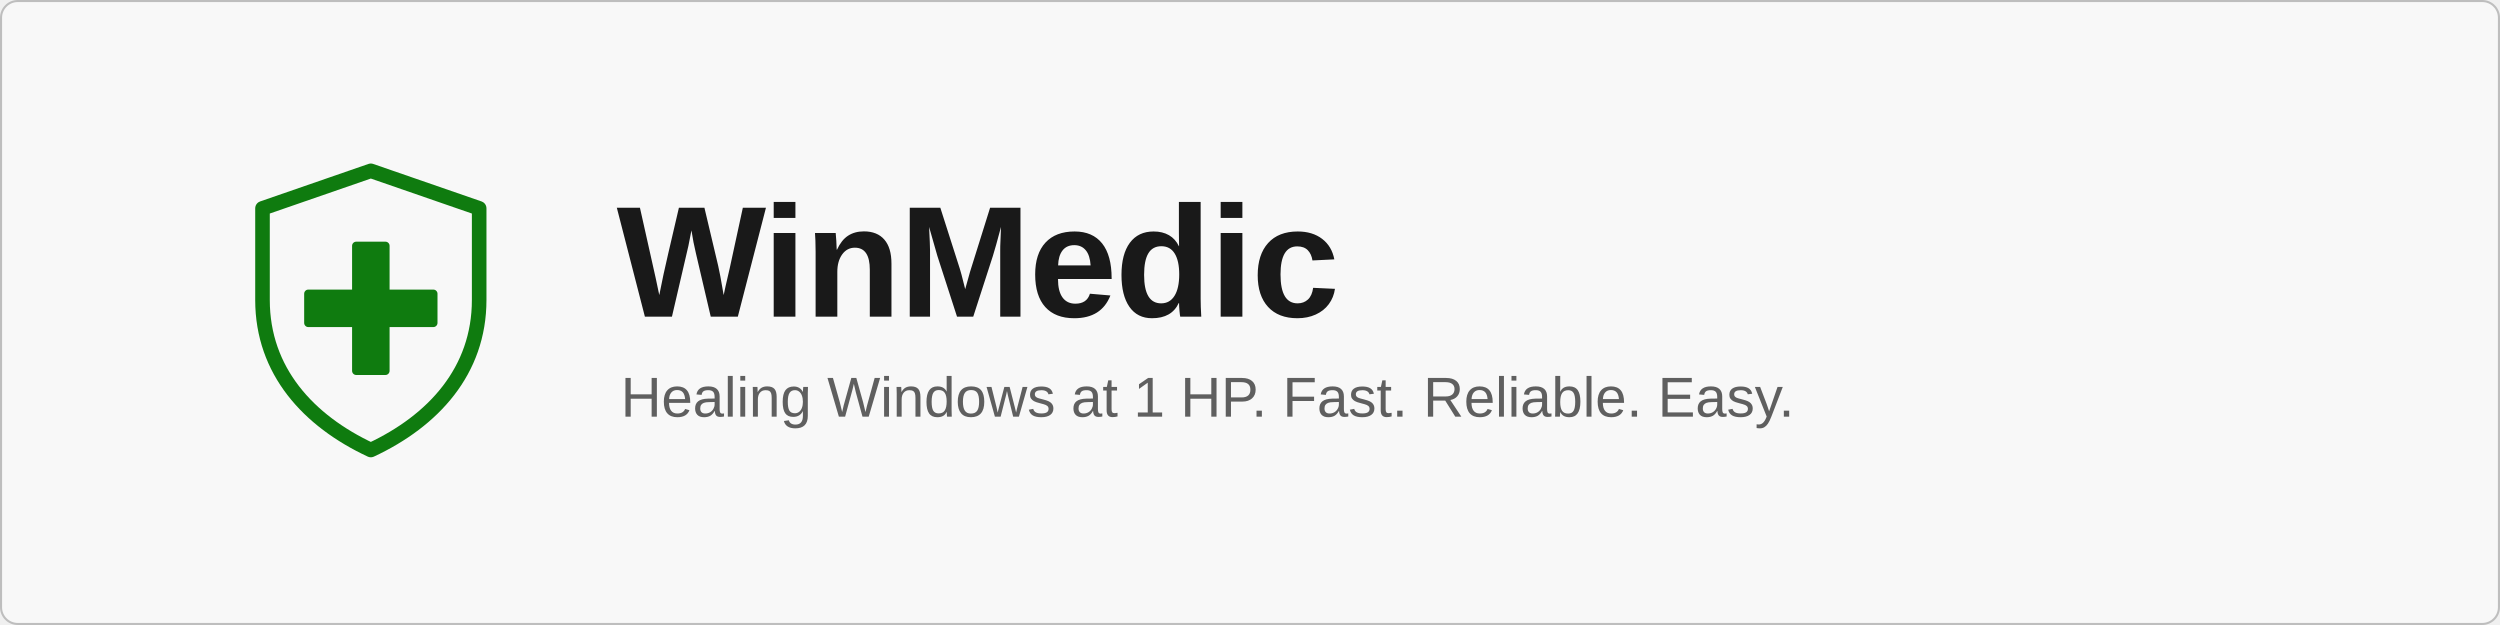
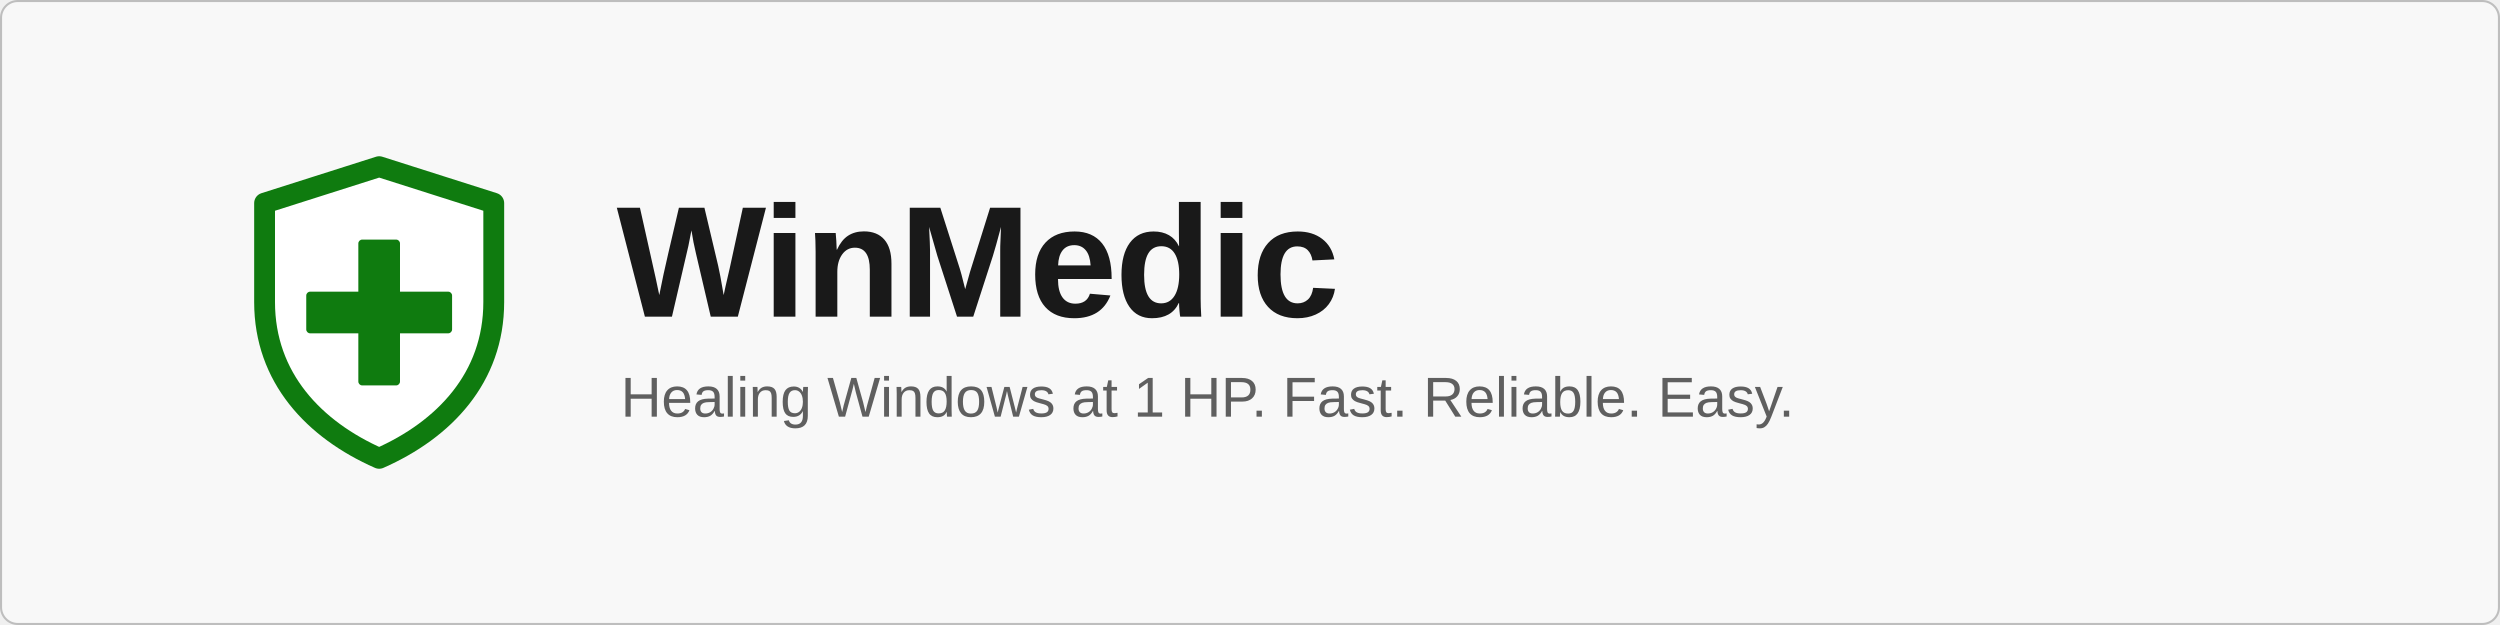
<svg xmlns="http://www.w3.org/2000/svg" viewBox="0 0 1200 300" width="1200" height="300" role="img" aria-labelledby="title desc">
  <style>
    .panel { fill: #F8F8F8; stroke: #BEBEBE; }
    .name { fill: #191919; }
    .tagline { fill: #5F5F5F; }
-     .mark { stroke: #0F7B0F; }
-     .cross { fill: #0F7B0F; }
    @media (prefers-color-scheme: dark) {
      .panel { fill: #1B1B1B; stroke: #3C3C3C; }
      .name { fill: #D7D7D7; }
      .tagline { fill: #919191; }
-       .mark { stroke: #64C378; }
-       .cross { fill: #64C378; }
    }
    text { font-family: "Segoe UI Variable Display", "Segoe UI", system-ui, -apple-system, "Helvetica Neue", Arial, sans-serif; }
  </style>
  <rect class="panel" x="0.5" y="0.5" width="1199" height="299" rx="8" stroke-width="1" />
-   <g transform="translate(118 78)">
-     <path class="mark" d="M60 4 L112 22 V66 C112 100 90 124 60 138 C30 124 8 100 8 66 V22 Z" fill="none" stroke-width="7" stroke-linejoin="round" />
-     <rect class="cross" x="51" y="38" width="18" height="64" rx="2" />
-     <rect class="cross" x="28" y="61" width="64" height="18" rx="2" />
+   <g transform="translate(102 70) scale(0.625)">
+     <path d="M128 16 L216 44 V120 C216 178 178 218 128 240 C78 218 40 178 40 120 V44 Z" fill="#FFFFFF" stroke="#0F7B0F" stroke-width="16" stroke-linejoin="round" />
+     <rect x="112" y="72" width="32" height="112" rx="3" fill="#0F7B0F" />
+     <rect x="72" y="112" width="112" height="32" rx="3" fill="#0F7B0F" />
  </g>
  <text class="name" x="296" y="152" font-size="76" font-weight="600" letter-spacing="-1">WinMedic</text>
  <text class="tagline" x="298" y="200" font-size="27">Healing Windows at 1 HP. Fast. Reliable. Easy.</text>
</svg>
